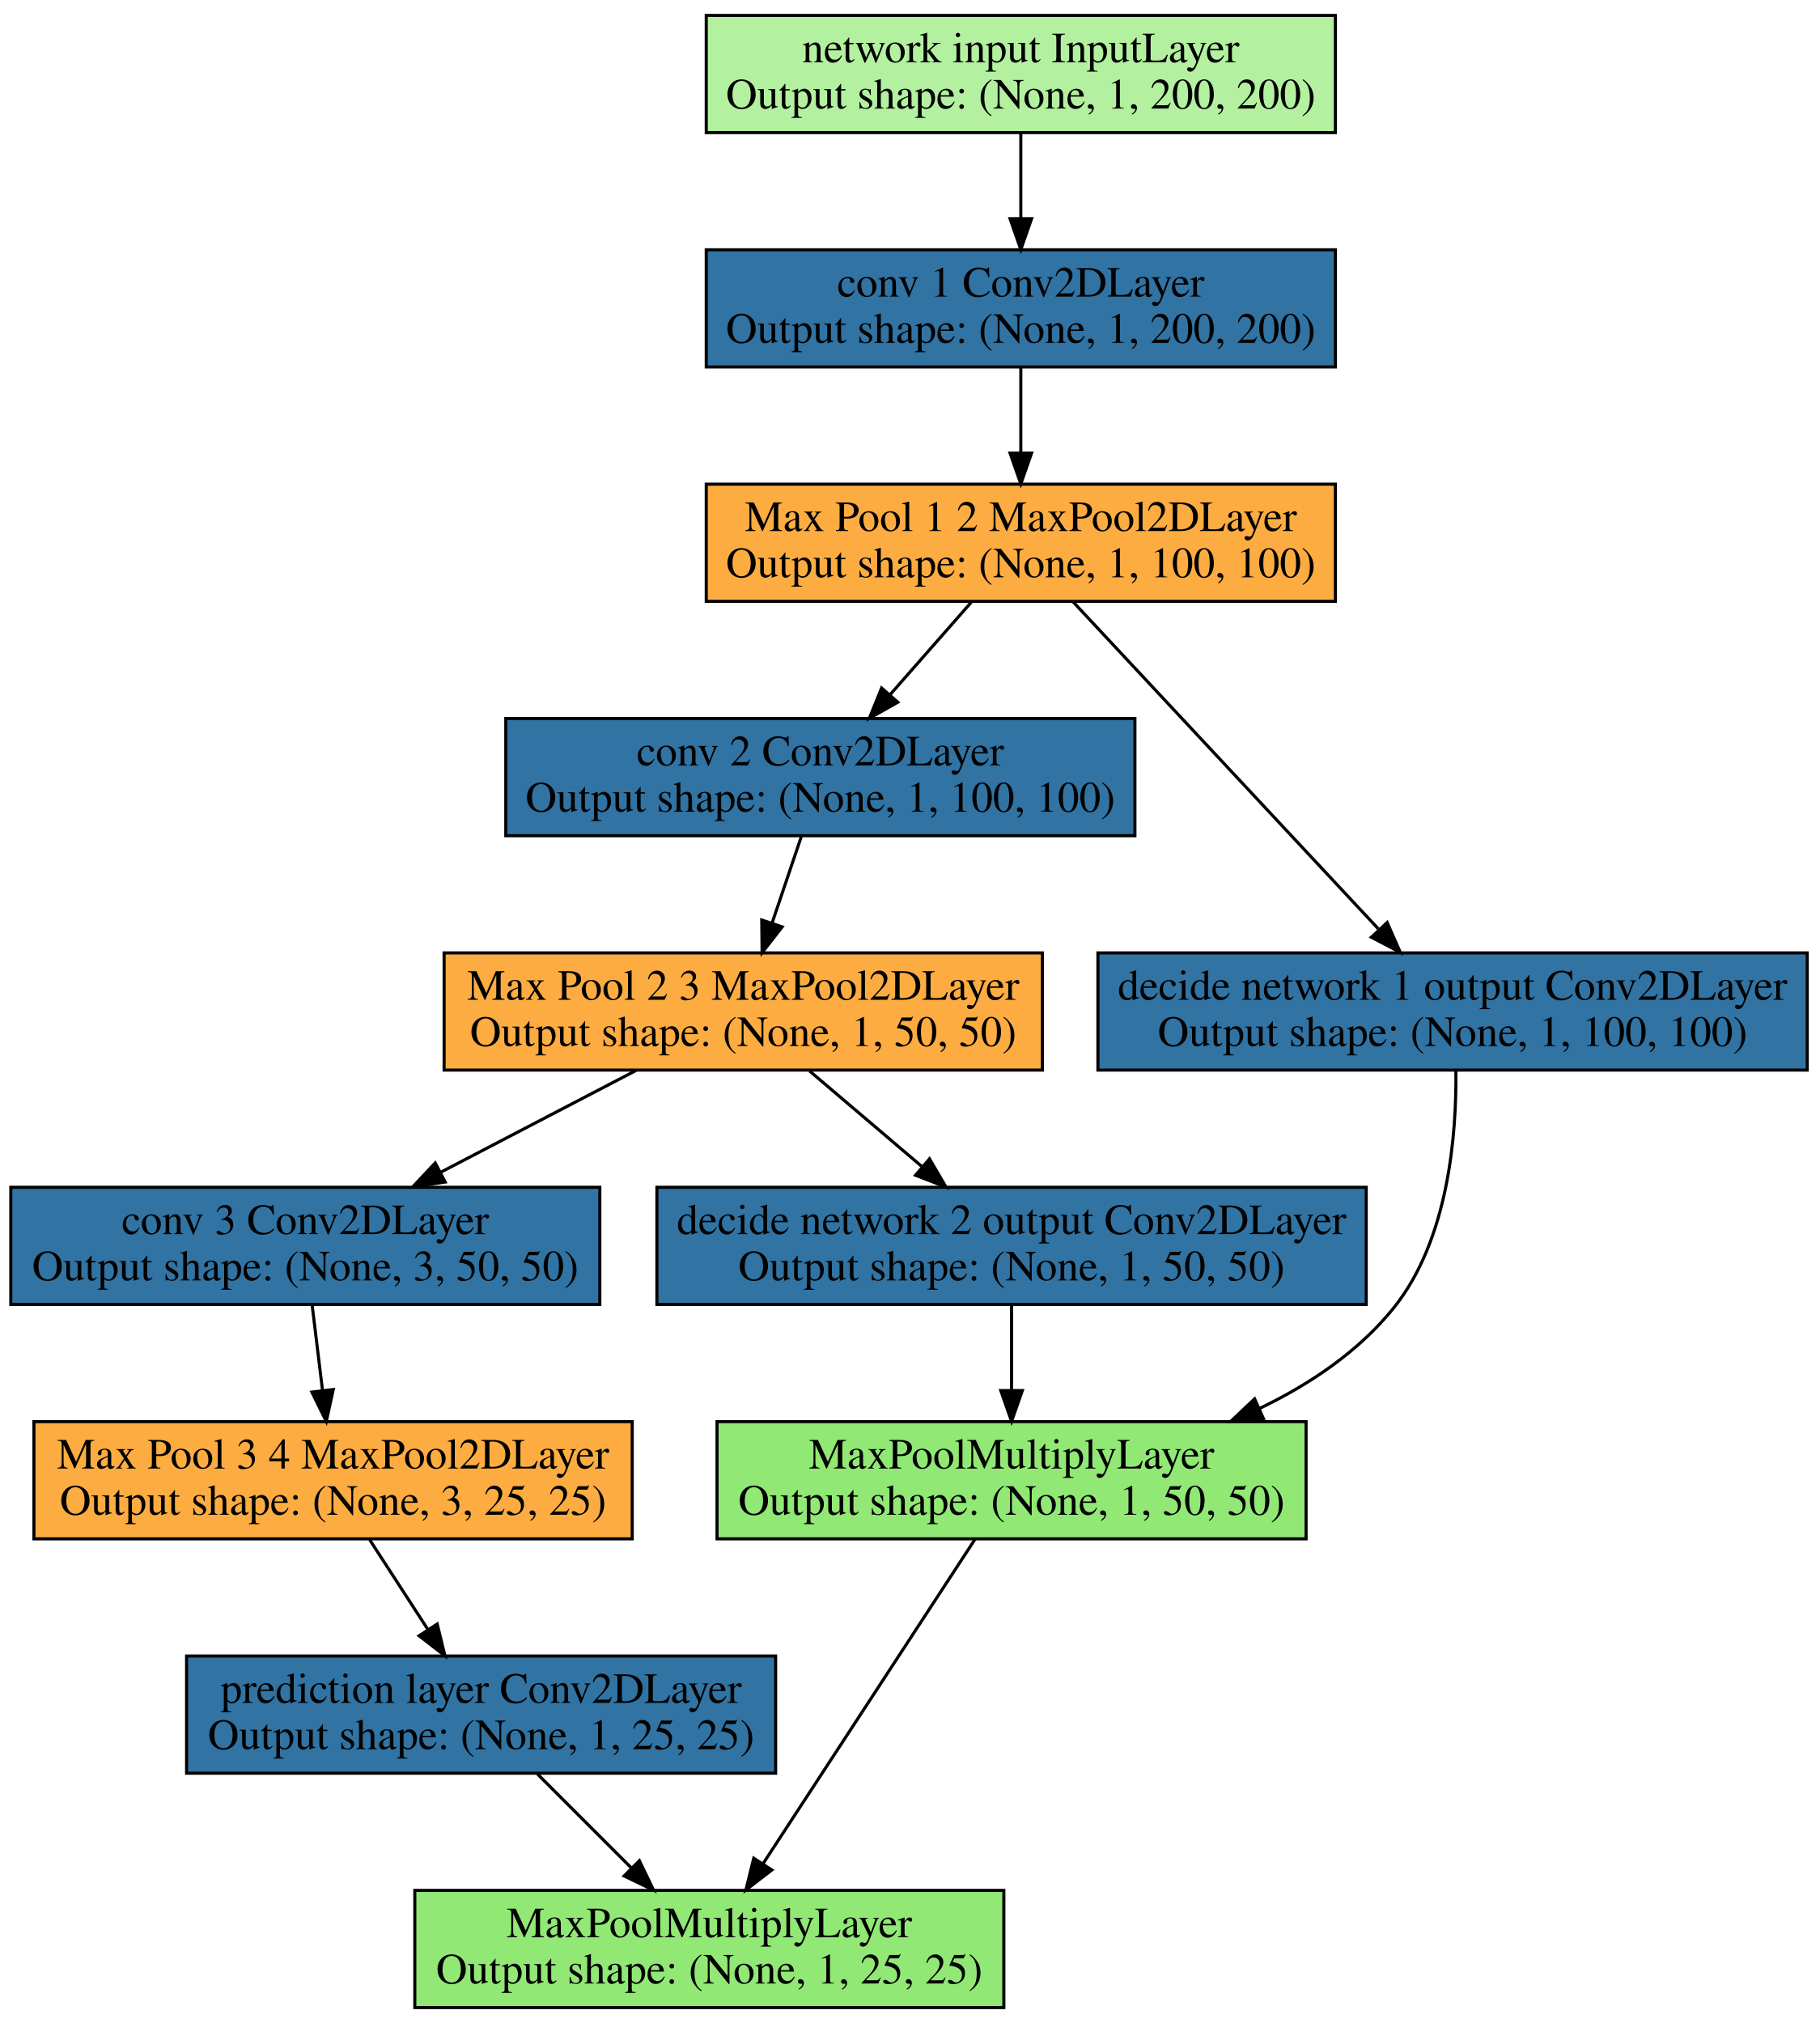
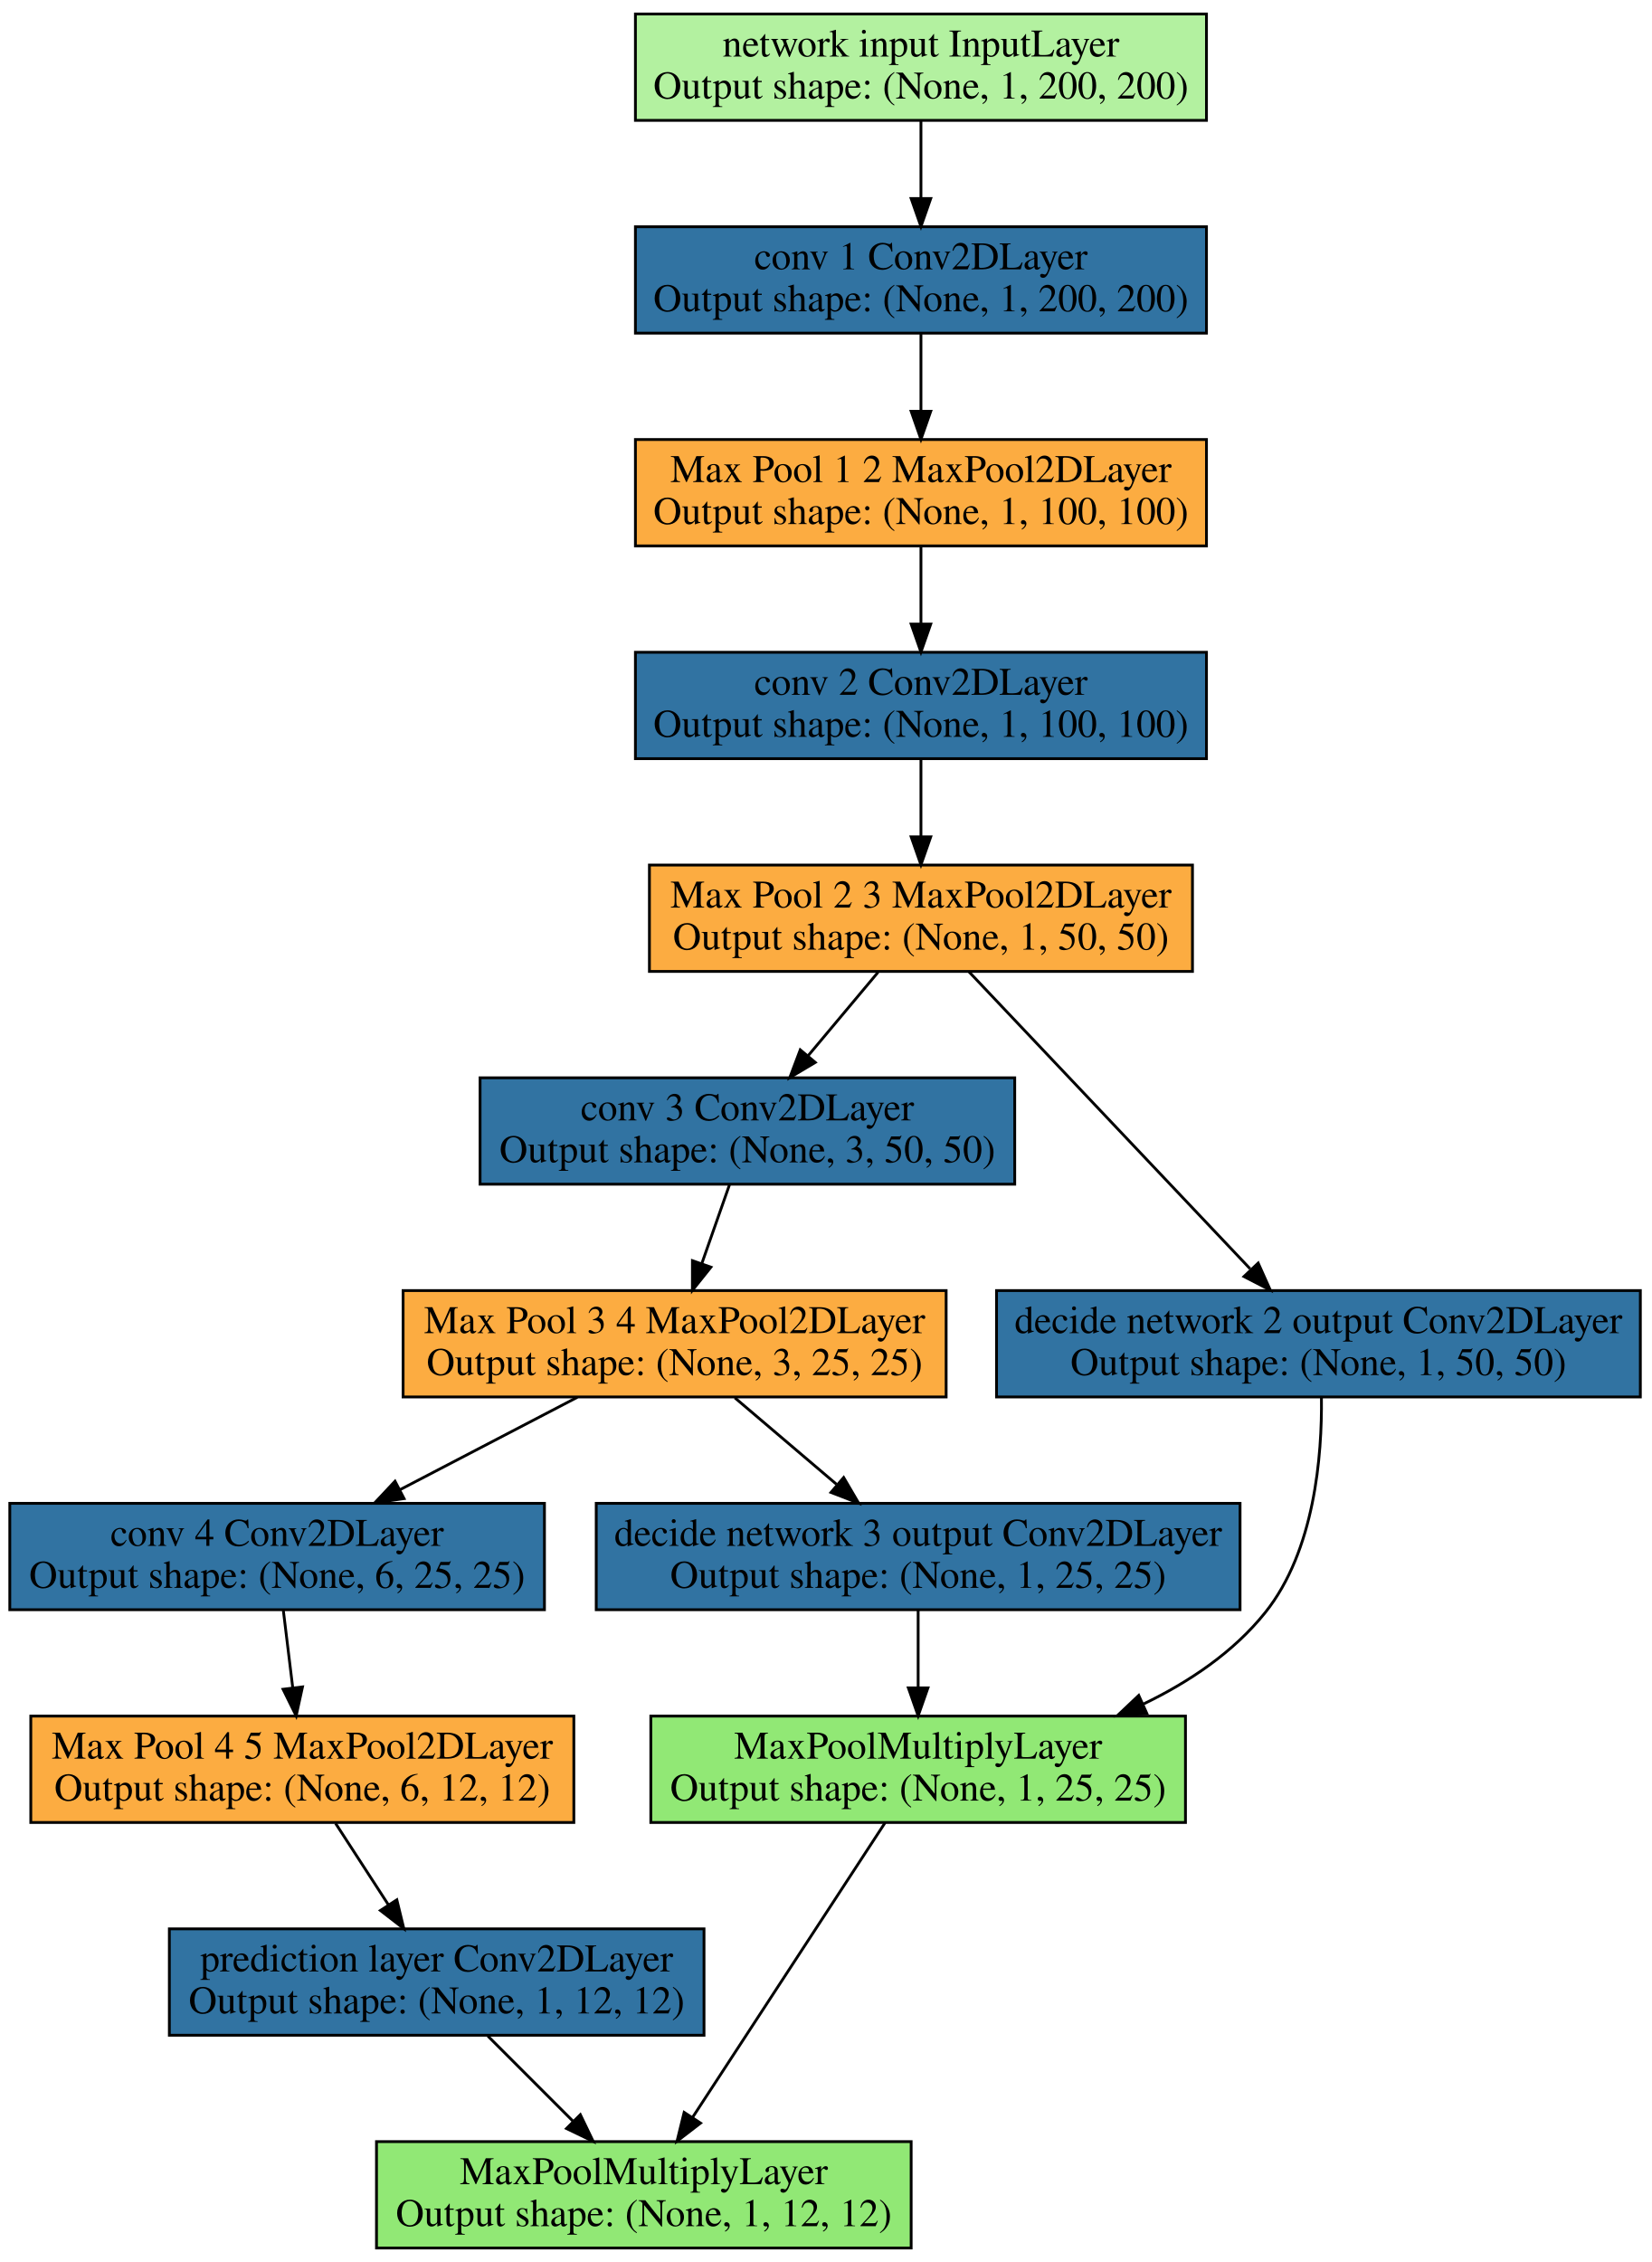
- <svg xmlns="http://www.w3.org/2000/svg" width="590pt" height="656pt" viewBox="0.00 0.00 590.00 656.00">
-   <g id="graph0" class="graph" transform="scale(1 1) rotate(0) translate(4 652)">
-     <polygon fill="white" stroke="white" points="-4,5 -4,-652 587,-652 587,5 -4,5" />
+ <svg xmlns="http://www.w3.org/2000/svg" width="590pt" height="808pt" viewBox="0.00 0.00 590.00 808.00">
+   <g id="graph0" class="graph" transform="scale(1 1) rotate(0) translate(4 804)">
+     <polygon fill="white" stroke="white" points="-4,5 -4,-804 587,-804 587,5 -4,5" />
    <g id="node1" class="node">
-       <polygon fill="#fcac41" stroke="black" points="7,-153 7,-191 201,-191 201,-153 7,-153" />
-       <text text-anchor="middle" x="104" y="-175.8" font-family="Times,serif" font-size="14.00">Max Pool 3 4 MaxPool2DLayer</text>
-       <text text-anchor="middle" x="104" y="-160.8" font-family="Times,serif" font-size="14.00">Output shape: (None, 3, 25, 25)</text>
+       <polygon fill="#fcac41" stroke="black" points="140,-305 140,-343 334,-343 334,-305 140,-305" />
+       <text text-anchor="middle" x="237" y="-327.8" font-family="Times,serif" font-size="14.00">Max Pool 3 4 MaxPool2DLayer</text>
+       <text text-anchor="middle" x="237" y="-312.8" font-family="Times,serif" font-size="14.00">Output shape: (None, 3, 25, 25)</text>
+     </g>
+     <g id="node3" class="node">
+       <polygon fill="#3173a2" stroke="black" points="-0.5,-229 -0.5,-267 190.5,-267 190.5,-229 -0.5,-229" />
+       <text text-anchor="middle" x="95" y="-251.8" font-family="Times,serif" font-size="14.00">conv 4 Conv2DLayer</text>
+       <text text-anchor="middle" x="95" y="-236.8" font-family="Times,serif" font-size="14.00">Output shape: (None, 6, 25, 25)</text>
+     </g>
+     <g id="edge7" class="edge">
+       <path fill="none" stroke="black" d="M202.263,-304.898C183.181,-294.953 159.321,-282.52 138.953,-271.905" />
+       <polygon fill="black" stroke="black" points="140.356,-268.69 129.871,-267.172 137.121,-274.897 140.356,-268.69" />
    </g>
    <g id="node7" class="node">
+       <polygon fill="#3173a2" stroke="black" points="209,-229 209,-267 439,-267 439,-229 209,-229" />
+       <text text-anchor="middle" x="324" y="-251.8" font-family="Times,serif" font-size="14.00">decide network 3 output Conv2DLayer</text>
+       <text text-anchor="middle" x="324" y="-236.8" font-family="Times,serif" font-size="14.00">Output shape: (None, 1, 25, 25)</text>
+     </g>
+     <g id="edge10" class="edge">
+       <path fill="none" stroke="black" d="M258.506,-304.708C269.463,-295.388 282.946,-283.92 294.825,-273.816" />
+       <polygon fill="black" stroke="black" points="297.392,-276.227 302.742,-267.082 292.857,-270.895 297.392,-276.227" />
+     </g>
+     <g id="node2" class="node">
+       <polygon fill="#fcac41" stroke="black" points="228,-457 228,-495 422,-495 422,-457 228,-457" />
+       <text text-anchor="middle" x="325" y="-479.8" font-family="Times,serif" font-size="14.00">Max Pool 2 3 MaxPool2DLayer</text>
+       <text text-anchor="middle" x="325" y="-464.8" font-family="Times,serif" font-size="14.00">Output shape: (None, 1, 50, 50)</text>
+     </g>
+     <g id="node14" class="node">
+       <polygon fill="#3173a2" stroke="black" points="167.5,-381 167.5,-419 358.5,-419 358.5,-381 167.5,-381" />
+       <text text-anchor="middle" x="263" y="-403.8" font-family="Times,serif" font-size="14.00">conv 3 Conv2DLayer</text>
+       <text text-anchor="middle" x="263" y="-388.8" font-family="Times,serif" font-size="14.00">Output shape: (None, 3, 50, 50)</text>
+     </g>
+     <g id="edge5" class="edge">
+       <path fill="none" stroke="black" d="M309.674,-456.708C302.166,-447.747 292.993,-436.799 284.773,-426.987" />
+       <polygon fill="black" stroke="black" points="287.255,-424.499 278.15,-419.082 281.889,-428.995 287.255,-424.499" />
+     </g>
+     <g id="node9" class="node">
+       <polygon fill="#3173a2" stroke="black" points="352,-305 352,-343 582,-343 582,-305 352,-305" />
+       <text text-anchor="middle" x="467" y="-327.8" font-family="Times,serif" font-size="14.00">decide network 2 output Conv2DLayer</text>
+       <text text-anchor="middle" x="467" y="-312.8" font-family="Times,serif" font-size="14.00">Output shape: (None, 1, 50, 50)</text>
+     </g>
+     <g id="edge11" class="edge">
+       <path fill="none" stroke="black" d="M342.129,-456.906C367.183,-430.441 413.948,-381.041 442.594,-350.781" />
+       <polygon fill="black" stroke="black" points="445.478,-352.826 449.811,-343.158 440.394,-348.014 445.478,-352.826" />
+     </g>
+     <g id="node11" class="node">
+       <polygon fill="#fcac41" stroke="black" points="7,-153 7,-191 201,-191 201,-153 7,-153" />
+       <text text-anchor="middle" x="104" y="-175.8" font-family="Times,serif" font-size="14.00">Max Pool 4 5 MaxPool2DLayer</text>
+       <text text-anchor="middle" x="104" y="-160.8" font-family="Times,serif" font-size="14.00">Output shape: (None, 6, 12, 12)</text>
+     </g>
+     <g id="edge8" class="edge">
+       <path fill="none" stroke="black" d="M97.225,-228.708C98.238,-220.374 99.461,-210.322 100.587,-201.063" />
+       <polygon fill="black" stroke="black" points="104.068,-201.431 101.801,-191.082 97.119,-200.586 104.068,-201.431" />
+     </g>
+     <g id="node4" class="node">
      <polygon fill="#3173a2" stroke="black" points="56.5,-77 56.5,-115 247.5,-115 247.5,-77 56.5,-77" />
      <text text-anchor="middle" x="152" y="-99.8" font-family="Times,serif" font-size="14.00">prediction layer Conv2DLayer</text>
-       <text text-anchor="middle" x="152" y="-84.8" font-family="Times,serif" font-size="14.00">Output shape: (None, 1, 25, 25)</text>
-     </g>
-     <g id="edge7" class="edge">
-       <path fill="none" stroke="black" d="M115.865,-152.708C121.562,-143.926 128.496,-133.236 134.761,-123.577" />
-       <polygon fill="black" stroke="black" points="137.766,-125.376 140.271,-115.082 131.893,-121.567 137.766,-125.376" />
-     </g>
-     <g id="node2" class="node">
-       <polygon fill="#3173a2" stroke="black" points="352,-305 352,-343 582,-343 582,-305 352,-305" />
-       <text text-anchor="middle" x="467" y="-327.8" font-family="Times,serif" font-size="14.00">decide network 1 output Conv2DLayer</text>
-       <text text-anchor="middle" x="467" y="-312.8" font-family="Times,serif" font-size="14.00">Output shape: (None, 1, 100, 100)</text>
-     </g>
-     <g id="node9" class="node">
-       <polygon fill="#91e875" stroke="black" points="228.5,-153 228.5,-191 419.5,-191 419.5,-153 228.5,-153" />
-       <text text-anchor="middle" x="324" y="-175.8" font-family="Times,serif" font-size="14.00">MaxPoolMultiplyLayer</text>
-       <text text-anchor="middle" x="324" y="-160.8" font-family="Times,serif" font-size="14.00">Output shape: (None, 1, 50, 50)</text>
-     </g>
-     <g id="edge11" class="edge">
-       <path fill="none" stroke="black" d="M468.071,-304.859C468.328,-284.075 465.666,-250.054 448,-228 436.633,-213.81 420.845,-203.176 404.336,-195.244" />
-       <polygon fill="black" stroke="black" points="405.67,-192.007 395.113,-191.111 402.807,-198.395 405.67,-192.007" />
-     </g>
-     <g id="node3" class="node">
-       <polygon fill="#b3f1a0" stroke="black" points="225,-609 225,-647 429,-647 429,-609 225,-609" />
-       <text text-anchor="middle" x="327" y="-631.8" font-family="Times,serif" font-size="14.00">network input InputLayer</text>
-       <text text-anchor="middle" x="327" y="-616.8" font-family="Times,serif" font-size="14.00">Output shape: (None, 1, 200, 200)</text>
-     </g>
-     <g id="node12" class="node">
-       <polygon fill="#3173a2" stroke="black" points="225,-533 225,-571 429,-571 429,-533 225,-533" />
-       <text text-anchor="middle" x="327" y="-555.8" font-family="Times,serif" font-size="14.00">conv 1 Conv2DLayer</text>
-       <text text-anchor="middle" x="327" y="-540.8" font-family="Times,serif" font-size="14.00">Output shape: (None, 1, 200, 200)</text>
-     </g>
-     <g id="edge1" class="edge">
-       <path fill="none" stroke="black" d="M327,-608.708C327,-600.464 327,-590.538 327,-581.362" />
-       <polygon fill="black" stroke="black" points="330.5,-581.082 327,-571.082 323.5,-581.082 330.5,-581.082" />
-     </g>
-     <g id="node4" class="node">
-       <polygon fill="#3173a2" stroke="black" points="160,-381 160,-419 364,-419 364,-381 160,-381" />
-       <text text-anchor="middle" x="262" y="-403.8" font-family="Times,serif" font-size="14.00">conv 2 Conv2DLayer</text>
-       <text text-anchor="middle" x="262" y="-388.8" font-family="Times,serif" font-size="14.00">Output shape: (None, 1, 100, 100)</text>
-     </g>
-     <g id="node10" class="node">
-       <polygon fill="#fcac41" stroke="black" points="140,-305 140,-343 334,-343 334,-305 140,-305" />
-       <text text-anchor="middle" x="237" y="-327.8" font-family="Times,serif" font-size="14.00">Max Pool 2 3 MaxPool2DLayer</text>
-       <text text-anchor="middle" x="237" y="-312.8" font-family="Times,serif" font-size="14.00">Output shape: (None, 1, 50, 50)</text>
-     </g>
-     <g id="edge4" class="edge">
-       <path fill="none" stroke="black" d="M255.82,-380.708C252.974,-372.284 249.536,-362.105 246.38,-352.765" />
-       <polygon fill="black" stroke="black" points="249.625,-351.435 243.109,-343.082 242.994,-353.676 249.625,-351.435" />
-     </g>
-     <g id="node5" class="node">
-       <polygon fill="#3173a2" stroke="black" points="-0.5,-229 -0.5,-267 190.5,-267 190.5,-229 -0.5,-229" />
-       <text text-anchor="middle" x="95" y="-251.8" font-family="Times,serif" font-size="14.00">conv 3 Conv2DLayer</text>
-       <text text-anchor="middle" x="95" y="-236.8" font-family="Times,serif" font-size="14.00">Output shape: (None, 3, 50, 50)</text>
-     </g>
-     <g id="edge6" class="edge">
-       <path fill="none" stroke="black" d="M97.225,-228.708C98.238,-220.374 99.461,-210.322 100.587,-201.063" />
-       <polygon fill="black" stroke="black" points="104.068,-201.431 101.801,-191.082 97.119,-200.586 104.068,-201.431" />
+       <text text-anchor="middle" x="152" y="-84.8" font-family="Times,serif" font-size="14.00">Output shape: (None, 1, 12, 12)</text>
    </g>
    <g id="node6" class="node">
      <polygon fill="#91e875" stroke="black" points="130.5,-1 130.5,-39 321.5,-39 321.5,-1 130.5,-1" />
      <text text-anchor="middle" x="226" y="-23.8" font-family="Times,serif" font-size="14.00">MaxPoolMultiplyLayer</text>
-       <text text-anchor="middle" x="226" y="-8.8" font-family="Times,serif" font-size="14.00">Output shape: (None, 1, 25, 25)</text>
+       <text text-anchor="middle" x="226" y="-8.8" font-family="Times,serif" font-size="14.00">Output shape: (None, 1, 12, 12)</text>
    </g>
-     <g id="edge12" class="edge">
+     <g id="edge14" class="edge">
      <path fill="none" stroke="black" d="M170.292,-76.708C179.433,-67.567 190.64,-56.36 200.6,-46.4" />
      <polygon fill="black" stroke="black" points="203.322,-48.628 207.918,-39.082 198.372,-43.678 203.322,-48.628" />
    </g>
+     <g id="node5" class="node">
+       <polygon fill="#b3f1a0" stroke="black" points="223,-761 223,-799 427,-799 427,-761 223,-761" />
+       <text text-anchor="middle" x="325" y="-783.8" font-family="Times,serif" font-size="14.00">network input InputLayer</text>
+       <text text-anchor="middle" x="325" y="-768.8" font-family="Times,serif" font-size="14.00">Output shape: (None, 1, 200, 200)</text>
+     </g>
+     <g id="node12" class="node">
+       <polygon fill="#3173a2" stroke="black" points="223,-685 223,-723 427,-723 427,-685 223,-685" />
+       <text text-anchor="middle" x="325" y="-707.8" font-family="Times,serif" font-size="14.00">conv 1 Conv2DLayer</text>
+       <text text-anchor="middle" x="325" y="-692.8" font-family="Times,serif" font-size="14.00">Output shape: (None, 1, 200, 200)</text>
+     </g>
+     <g id="edge1" class="edge">
+       <path fill="none" stroke="black" d="M325,-760.708C325,-752.464 325,-742.538 325,-733.362" />
+       <polygon fill="black" stroke="black" points="328.5,-733.082 325,-723.082 321.5,-733.082 328.5,-733.082" />
+     </g>
    <g id="node8" class="node">
-       <polygon fill="#3173a2" stroke="black" points="209,-229 209,-267 439,-267 439,-229 209,-229" />
-       <text text-anchor="middle" x="324" y="-251.8" font-family="Times,serif" font-size="14.00">decide network 2 output Conv2DLayer</text>
-       <text text-anchor="middle" x="324" y="-236.8" font-family="Times,serif" font-size="14.00">Output shape: (None, 1, 50, 50)</text>
+       <polygon fill="#91e875" stroke="black" points="228.5,-153 228.5,-191 419.5,-191 419.5,-153 228.5,-153" />
+       <text text-anchor="middle" x="324" y="-175.8" font-family="Times,serif" font-size="14.00">MaxPoolMultiplyLayer</text>
+       <text text-anchor="middle" x="324" y="-160.8" font-family="Times,serif" font-size="14.00">Output shape: (None, 1, 25, 25)</text>
    </g>
-     <g id="edge10" class="edge">
+     <g id="edge12" class="edge">
      <path fill="none" stroke="black" d="M324,-228.708C324,-220.464 324,-210.538 324,-201.362" />
      <polygon fill="black" stroke="black" points="327.5,-201.082 324,-191.082 320.5,-201.082 327.5,-201.082" />
    </g>
-     <g id="edge13" class="edge">
+     <g id="edge15" class="edge">
      <path fill="none" stroke="black" d="M312.179,-152.906C295.035,-126.666 263.162,-77.88 243.351,-47.558" />
      <polygon fill="black" stroke="black" points="246.263,-45.615 237.863,-39.158 240.402,-49.444 246.263,-45.615" />
    </g>
-     <g id="edge5" class="edge">
-       <path fill="none" stroke="black" d="M202.263,-304.898C183.181,-294.953 159.321,-282.52 138.953,-271.905" />
-       <polygon fill="black" stroke="black" points="140.356,-268.69 129.871,-267.172 137.121,-274.897 140.356,-268.69" />
+     <g id="edge13" class="edge">
+       <path fill="none" stroke="black" d="M468.071,-304.859C468.328,-284.075 465.666,-250.054 448,-228 436.633,-213.81 420.845,-203.176 404.336,-195.244" />
+       <polygon fill="black" stroke="black" points="405.67,-192.007 395.113,-191.111 402.807,-198.395 405.67,-192.007" />
    </g>
-     <g id="edge8" class="edge">
-       <path fill="none" stroke="black" d="M258.506,-304.708C269.463,-295.388 282.946,-283.92 294.825,-273.816" />
-       <polygon fill="black" stroke="black" points="297.392,-276.227 302.742,-267.082 292.857,-270.895 297.392,-276.227" />
+     <g id="node10" class="node">
+       <polygon fill="#3173a2" stroke="black" points="223,-533 223,-571 427,-571 427,-533 223,-533" />
+       <text text-anchor="middle" x="325" y="-555.8" font-family="Times,serif" font-size="14.00">conv 2 Conv2DLayer</text>
+       <text text-anchor="middle" x="325" y="-540.8" font-family="Times,serif" font-size="14.00">Output shape: (None, 1, 100, 100)</text>
    </g>
-     <g id="node11" class="node">
-       <polygon fill="#fcac41" stroke="black" points="225,-457 225,-495 429,-495 429,-457 225,-457" />
-       <text text-anchor="middle" x="327" y="-479.8" font-family="Times,serif" font-size="14.00">Max Pool 1 2 MaxPool2DLayer</text>
-       <text text-anchor="middle" x="327" y="-464.8" font-family="Times,serif" font-size="14.00">Output shape: (None, 1, 100, 100)</text>
+     <g id="edge4" class="edge">
+       <path fill="none" stroke="black" d="M325,-532.708C325,-524.464 325,-514.538 325,-505.362" />
+       <polygon fill="black" stroke="black" points="328.5,-505.082 325,-495.082 321.5,-505.082 328.5,-505.082" />
+     </g>
+     <g id="edge9" class="edge">
+       <path fill="none" stroke="black" d="M115.865,-152.708C121.562,-143.926 128.496,-133.236 134.761,-123.577" />
+       <polygon fill="black" stroke="black" points="137.766,-125.376 140.271,-115.082 131.893,-121.567 137.766,-125.376" />
+     </g>
+     <g id="node13" class="node">
+       <polygon fill="#fcac41" stroke="black" points="223,-609 223,-647 427,-647 427,-609 223,-609" />
+       <text text-anchor="middle" x="325" y="-631.8" font-family="Times,serif" font-size="14.00">Max Pool 1 2 MaxPool2DLayer</text>
+       <text text-anchor="middle" x="325" y="-616.8" font-family="Times,serif" font-size="14.00">Output shape: (None, 1, 100, 100)</text>
+     </g>
+     <g id="edge2" class="edge">
+       <path fill="none" stroke="black" d="M325,-684.708C325,-676.464 325,-666.538 325,-657.362" />
+       <polygon fill="black" stroke="black" points="328.5,-657.082 325,-647.082 321.5,-657.082 328.5,-657.082" />
    </g>
    <g id="edge3" class="edge">
-       <path fill="none" stroke="black" d="M310.933,-456.708C302.983,-447.657 293.252,-436.579 284.568,-426.693" />
-       <polygon fill="black" stroke="black" points="287.112,-424.285 277.883,-419.082 281.852,-428.905 287.112,-424.285" />
+       <path fill="none" stroke="black" d="M325,-608.708C325,-600.464 325,-590.538 325,-581.362" />
+       <polygon fill="black" stroke="black" points="328.5,-581.082 325,-571.082 321.5,-581.082 328.5,-581.082" />
    </g>
-     <g id="edge9" class="edge">
-       <path fill="none" stroke="black" d="M343.887,-456.906C368.589,-430.441 414.695,-381.041 442.938,-350.781" />
-       <polygon fill="black" stroke="black" points="445.788,-352.856 450.053,-343.158 440.671,-348.08 445.788,-352.856" />
-     </g>
-     <g id="edge2" class="edge">
-       <path fill="none" stroke="black" d="M327,-532.708C327,-524.464 327,-514.538 327,-505.362" />
-       <polygon fill="black" stroke="black" points="330.5,-505.082 327,-495.082 323.5,-505.082 330.5,-505.082" />
+     <g id="edge6" class="edge">
+       <path fill="none" stroke="black" d="M256.573,-380.708C253.613,-372.284 250.037,-362.105 246.755,-352.765" />
+       <polygon fill="black" stroke="black" points="249.97,-351.356 243.353,-343.082 243.366,-353.677 249.97,-351.356" />
    </g>
  </g>
</svg>
